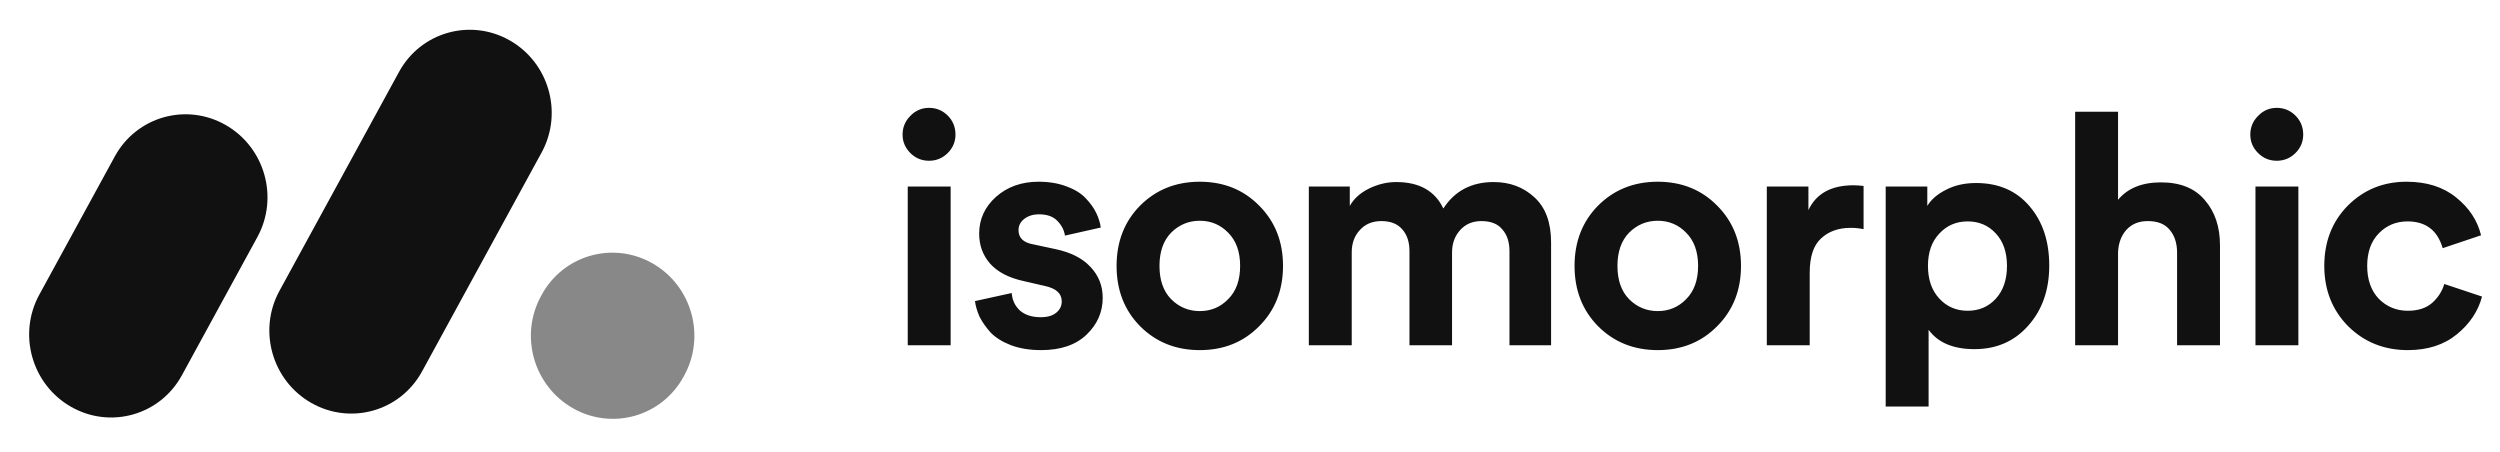
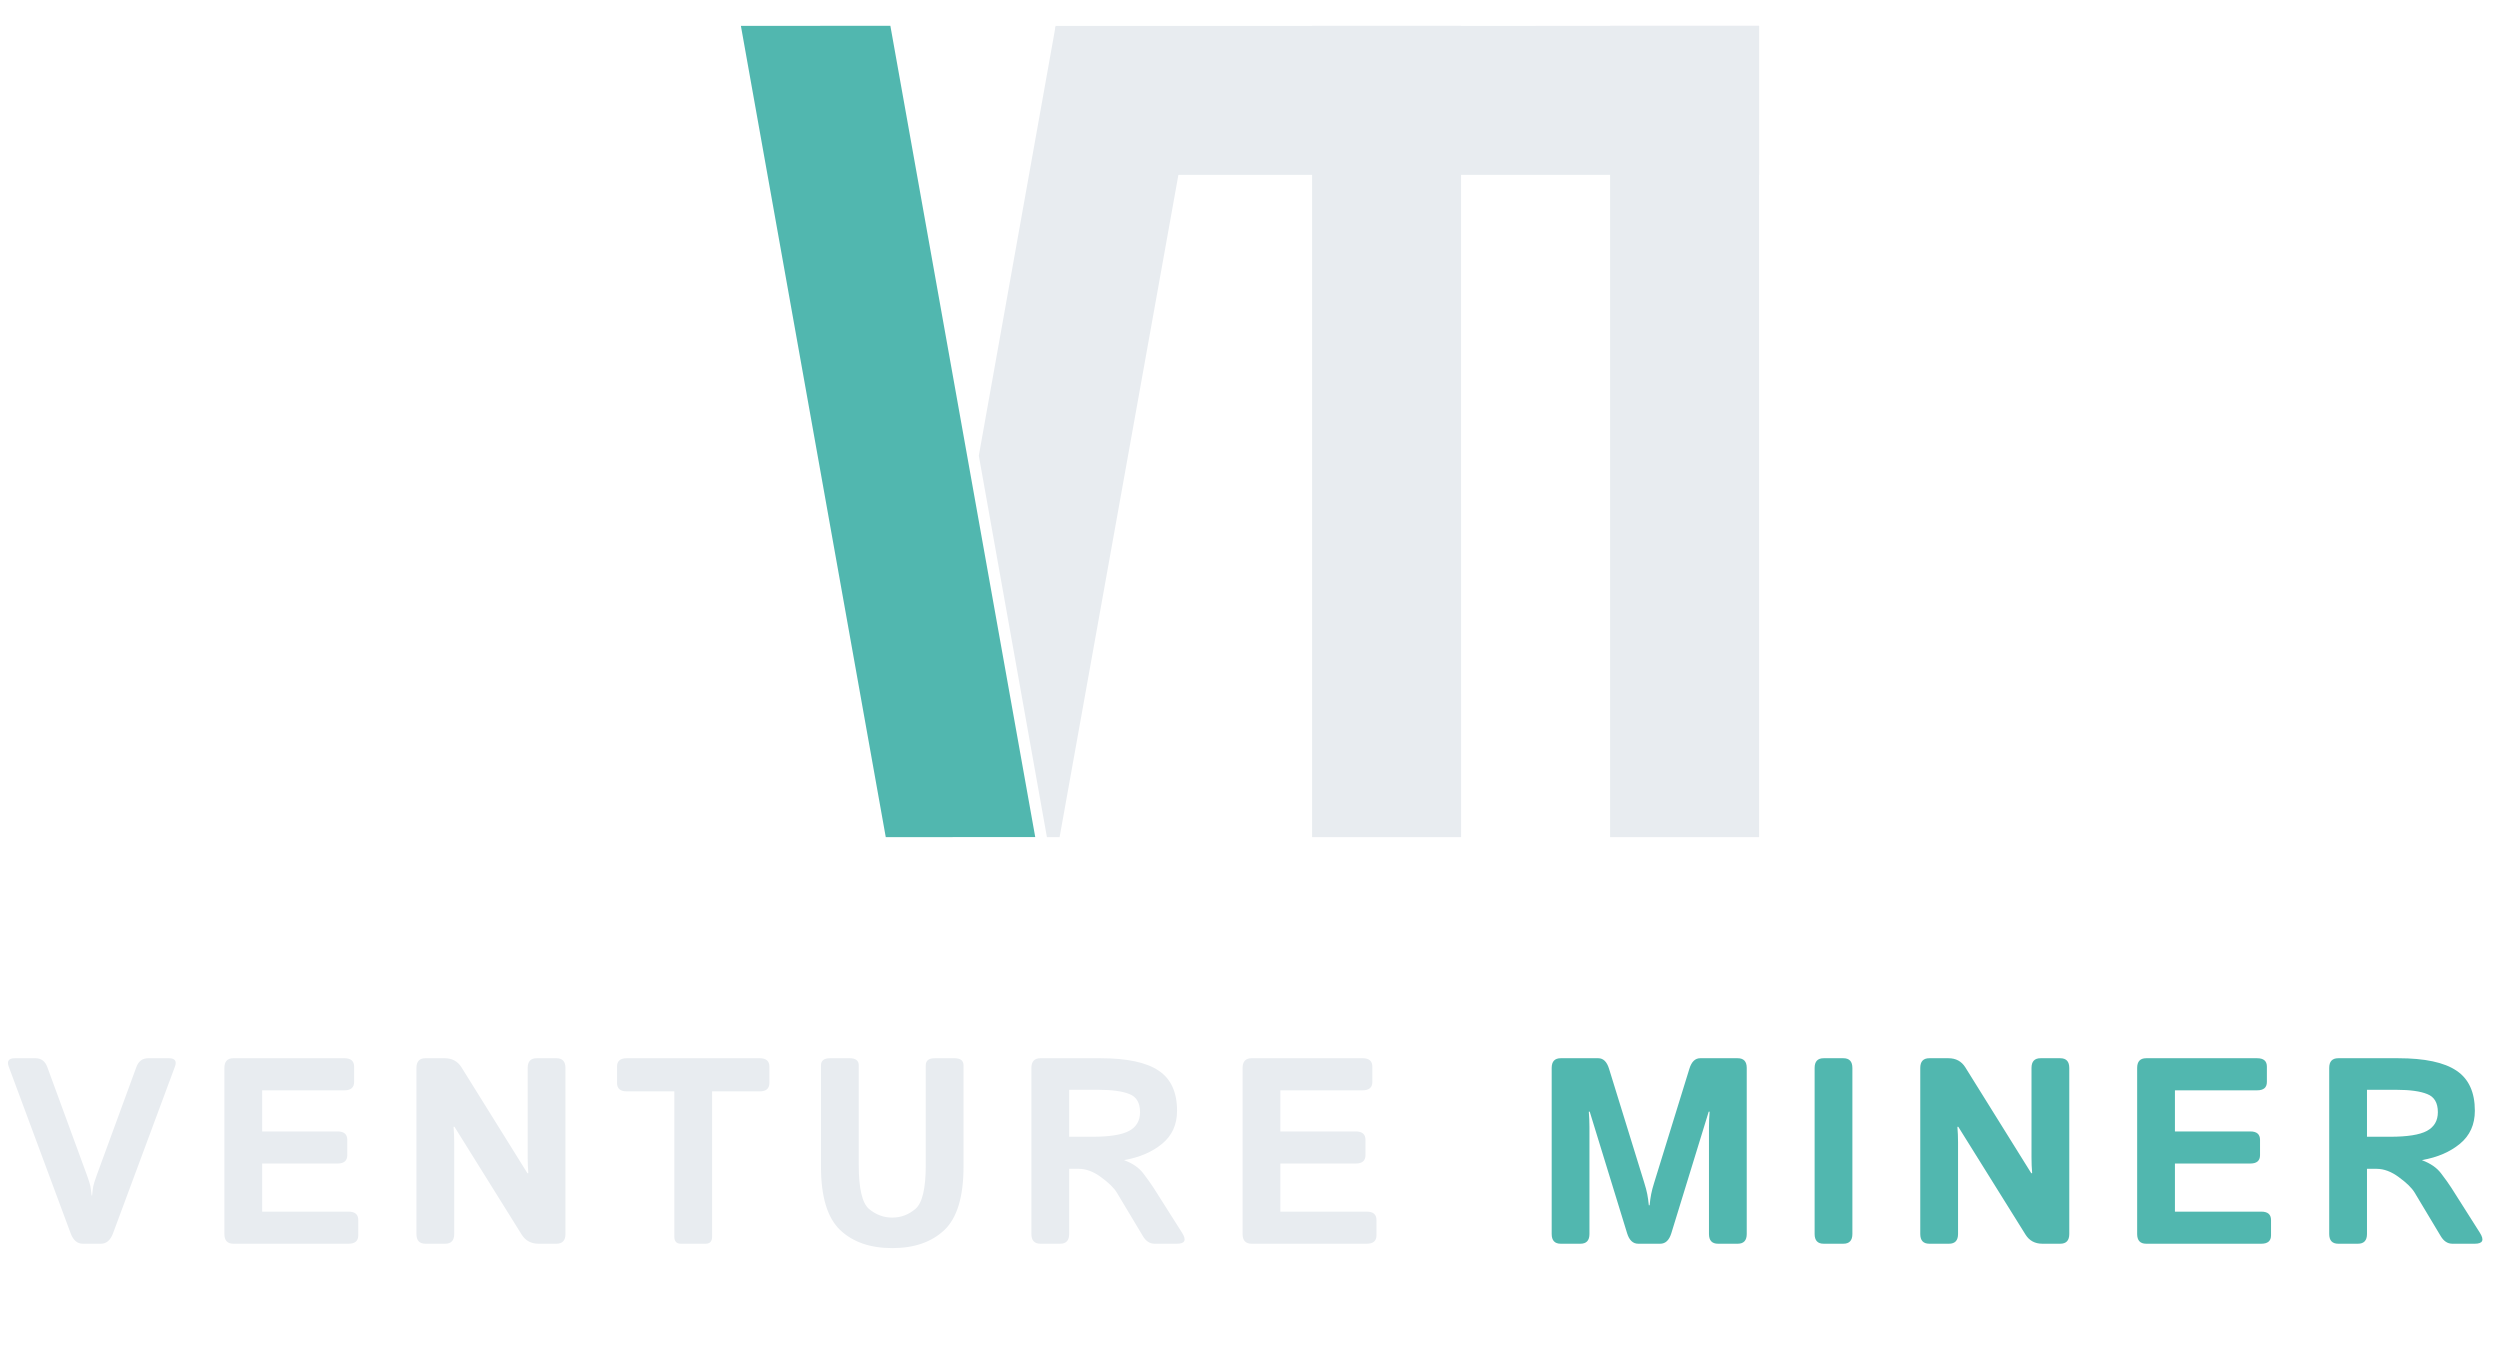
- <svg xmlns="http://www.w3.org/2000/svg" width="155" height="28" viewBox="0 0 155 28" fill="none">
-   <rect width="10.155" height="19.93" rx="5.078" transform="matrix(0.870431 0.49229 -0.479339 0.87763 9.55304 5.23999)" fill="#111111" />
-   <rect width="10.155" height="25.624" rx="5.078" transform="matrix(0.870431 0.49229 -0.479339 0.87763 27.1746 0)" fill="#111111" />
-   <rect opacity="0.5" width="10.155" height="10.249" rx="5.078" transform="matrix(0.870431 0.49229 -0.479339 0.87763 36.0203 13.8197)" fill="#111111" />
-   <path d="M58.94 21.407H56.28V11.567H58.94V21.407ZM55.96 8.347C55.96 7.894 56.12 7.507 56.44 7.187C56.76 6.854 57.147 6.687 57.6 6.687C58.053 6.687 58.44 6.847 58.76 7.167C59.08 7.487 59.24 7.881 59.24 8.347C59.24 8.787 59.08 9.167 58.76 9.487C58.44 9.807 58.053 9.967 57.6 9.967C57.147 9.967 56.76 9.807 56.44 9.487C56.12 9.167 55.96 8.787 55.96 8.347ZM60.448 18.667L62.728 18.167C62.755 18.594 62.921 18.954 63.228 19.247C63.548 19.527 63.981 19.667 64.528 19.667C64.941 19.667 65.261 19.574 65.488 19.387C65.715 19.201 65.828 18.967 65.828 18.687C65.828 18.194 65.475 17.874 64.768 17.727L63.468 17.427C62.548 17.227 61.855 16.867 61.388 16.347C60.934 15.827 60.708 15.207 60.708 14.487C60.708 13.594 61.054 12.834 61.748 12.207C62.455 11.581 63.334 11.267 64.388 11.267C65.055 11.267 65.641 11.367 66.148 11.567C66.654 11.754 67.048 12.001 67.328 12.307C67.608 12.601 67.821 12.9 67.968 13.207C68.115 13.514 68.208 13.814 68.248 14.107L66.028 14.607C65.975 14.261 65.814 13.954 65.548 13.687C65.294 13.421 64.915 13.287 64.408 13.287C64.061 13.287 63.761 13.38 63.508 13.567C63.268 13.754 63.148 13.987 63.148 14.267C63.148 14.747 63.448 15.04 64.048 15.147L65.448 15.447C66.394 15.647 67.115 16.014 67.608 16.547C68.115 17.081 68.368 17.721 68.368 18.467C68.368 19.347 68.034 20.107 67.368 20.747C66.701 21.387 65.761 21.707 64.548 21.707C63.855 21.707 63.234 21.607 62.688 21.407C62.141 21.194 61.715 20.927 61.408 20.607C61.114 20.274 60.888 19.947 60.728 19.627C60.581 19.294 60.488 18.974 60.448 18.667ZM72.608 18.547C73.101 19.041 73.694 19.287 74.388 19.287C75.081 19.287 75.668 19.041 76.147 18.547C76.641 18.054 76.888 17.367 76.888 16.487C76.888 15.607 76.641 14.921 76.147 14.427C75.668 13.934 75.081 13.687 74.388 13.687C73.694 13.687 73.101 13.934 72.608 14.427C72.127 14.921 71.888 15.607 71.888 16.487C71.888 17.367 72.127 18.054 72.608 18.547ZM70.688 12.747C71.674 11.761 72.907 11.267 74.388 11.267C75.868 11.267 77.094 11.761 78.067 12.747C79.054 13.734 79.547 14.98 79.547 16.487C79.547 17.994 79.054 19.241 78.067 20.227C77.094 21.214 75.868 21.707 74.388 21.707C72.907 21.707 71.674 21.214 70.688 20.227C69.714 19.241 69.228 17.994 69.228 16.487C69.228 14.98 69.714 13.734 70.688 12.747ZM83.807 21.407H81.147V11.567H83.687V12.767C83.941 12.314 84.341 11.954 84.887 11.687C85.434 11.421 85.994 11.287 86.567 11.287C87.994 11.287 88.967 11.834 89.487 12.927C90.194 11.834 91.234 11.287 92.607 11.287C93.607 11.287 94.447 11.601 95.127 12.227C95.82 12.854 96.167 13.787 96.167 15.027V21.407H93.587V15.567C93.587 15.007 93.441 14.56 93.147 14.227C92.867 13.88 92.434 13.707 91.847 13.707C91.3 13.707 90.861 13.894 90.527 14.267C90.194 14.64 90.027 15.101 90.027 15.647V21.407H87.387V15.567C87.387 15.007 87.24 14.56 86.947 14.227C86.654 13.88 86.221 13.707 85.647 13.707C85.087 13.707 84.641 13.894 84.307 14.267C83.974 14.627 83.807 15.087 83.807 15.647V21.407ZM101.002 18.547C101.495 19.041 102.089 19.287 102.782 19.287C103.475 19.287 104.062 19.041 104.542 18.547C105.035 18.054 105.282 17.367 105.282 16.487C105.282 15.607 105.035 14.921 104.542 14.427C104.062 13.934 103.475 13.687 102.782 13.687C102.089 13.687 101.495 13.934 101.002 14.427C100.522 14.921 100.282 15.607 100.282 16.487C100.282 17.367 100.522 18.054 101.002 18.547ZM99.082 12.747C100.069 11.761 101.302 11.267 102.782 11.267C104.262 11.267 105.489 11.761 106.462 12.747C107.449 13.734 107.942 14.98 107.942 16.487C107.942 17.994 107.449 19.241 106.462 20.227C105.489 21.214 104.262 21.707 102.782 21.707C101.302 21.707 100.069 21.214 99.082 20.227C98.109 19.241 97.622 17.994 97.622 16.487C97.622 14.98 98.109 13.734 99.082 12.747ZM115.542 11.527V14.207C115.275 14.154 115.008 14.127 114.742 14.127C113.982 14.127 113.368 14.347 112.902 14.787C112.435 15.214 112.202 15.921 112.202 16.907V21.407H109.542V11.567H112.122V13.027C112.602 12.001 113.535 11.487 114.922 11.487C115.068 11.487 115.275 11.501 115.542 11.527ZM119.573 25.207H116.913V11.567H119.493V12.767C119.733 12.367 120.119 12.034 120.653 11.767C121.186 11.487 121.806 11.347 122.513 11.347C123.913 11.347 125.019 11.827 125.833 12.787C126.646 13.734 127.053 14.96 127.053 16.467C127.053 17.974 126.619 19.214 125.753 20.187C124.899 21.16 123.786 21.647 122.413 21.647C121.106 21.647 120.159 21.247 119.573 20.447V25.207ZM123.733 18.527C124.199 18.02 124.433 17.34 124.433 16.487C124.433 15.634 124.199 14.96 123.733 14.467C123.279 13.974 122.699 13.727 121.993 13.727C121.286 13.727 120.699 13.98 120.233 14.487C119.766 14.98 119.533 15.647 119.533 16.487C119.533 17.327 119.766 18 120.233 18.507C120.699 19.014 121.286 19.267 121.993 19.267C122.699 19.267 123.279 19.02 123.733 18.527ZM131.319 15.627V21.407H128.659V6.927H131.319V12.387C131.919 11.667 132.806 11.307 133.979 11.307C135.179 11.307 136.086 11.674 136.699 12.407C137.326 13.127 137.639 14.06 137.639 15.207V21.407H134.979V15.667C134.979 15.081 134.826 14.607 134.519 14.247C134.226 13.887 133.772 13.707 133.159 13.707C132.612 13.707 132.172 13.887 131.839 14.247C131.519 14.607 131.346 15.067 131.319 15.627ZM142.499 21.407H139.839V11.567H142.499V21.407ZM139.519 8.347C139.519 7.894 139.679 7.507 139.999 7.187C140.319 6.854 140.705 6.687 141.159 6.687C141.612 6.687 141.999 6.847 142.319 7.167C142.639 7.487 142.799 7.881 142.799 8.347C142.799 8.787 142.639 9.167 142.319 9.487C141.999 9.807 141.612 9.967 141.159 9.967C140.705 9.967 140.319 9.807 139.999 9.487C139.679 9.167 139.519 8.787 139.519 8.347ZM149.266 13.727C148.56 13.727 147.966 13.974 147.486 14.467C147.006 14.96 146.766 15.634 146.766 16.487C146.766 17.34 147.006 18.02 147.486 18.527C147.98 19.02 148.58 19.267 149.286 19.267C149.913 19.267 150.413 19.107 150.786 18.787C151.16 18.454 151.413 18.061 151.546 17.607L153.886 18.387C153.646 19.294 153.126 20.074 152.326 20.727C151.526 21.381 150.513 21.707 149.286 21.707C147.82 21.707 146.586 21.214 145.586 20.227C144.6 19.227 144.106 17.98 144.106 16.487C144.106 14.98 144.593 13.734 145.566 12.747C146.553 11.761 147.766 11.267 149.206 11.267C150.46 11.267 151.486 11.594 152.286 12.247C153.086 12.887 153.6 13.667 153.826 14.587L151.446 15.387C151.126 14.28 150.4 13.727 149.266 13.727Z" fill="#111111" />
+ <svg xmlns="http://www.w3.org/2000/svg" width="151" height="82" viewBox="0 0 151 82" fill="none">
+   <path d="M106.246 1.563L106.25 50.563H97.25V1.563H106.246Z" fill="#E8ECF0" />
+   <path d="M63.75 1.567L106.25 1.563V10.563L63.75 10.563V1.567Z" fill="#E8ECF0" />
+   <path d="M88.246 1.563L88.25 50.563H79.25V1.563H88.246Z" fill="#E8ECF0" />
+   <path fillRule="evenodd" clipRule="evenodd" d="M59.12 27.522L63.75 1.621L72.778 1.626L64 50.563H63.234L59.12 27.522Z" fill="#E8ECF0" />
+   <path d="M53.778 1.558L62.528 50.558L53.5 50.563L44.75 1.563L53.778 1.558Z" fill="#51B7AF" />
+   <path d="M0.531 64.433C0.401 64.089 0.523 63.917 0.898 63.917H2.141C2.49 63.917 2.729 64.097 2.859 64.457L5.25 70.98C5.37 71.313 5.44 71.537 5.461 71.652C5.482 71.761 5.505 71.946 5.531 72.207H5.562C5.589 71.946 5.612 71.761 5.633 71.652C5.654 71.537 5.724 71.313 5.844 70.98L8.234 64.457C8.365 64.097 8.604 63.917 8.953 63.917H10.195C10.57 63.917 10.693 64.089 10.562 64.433L6.828 74.488C6.672 74.91 6.427 75.121 6.094 75.121H5C4.667 75.121 4.422 74.91 4.266 74.488L0.531 64.433ZM14.1 75.121C13.735 75.121 13.553 74.925 13.553 74.535V64.503C13.553 64.113 13.735 63.917 14.1 63.917H20.803C21.194 63.917 21.389 64.087 21.389 64.425V65.347C21.389 65.686 21.194 65.855 20.803 65.855H15.834V68.339H20.389C20.78 68.339 20.975 68.509 20.975 68.847V69.769C20.975 70.108 20.78 70.277 20.389 70.277H15.834V73.183H21.053C21.444 73.183 21.639 73.352 21.639 73.691V74.613C21.639 74.951 21.444 75.121 21.053 75.121H14.1ZM25.7 75.121C25.335 75.121 25.153 74.925 25.153 74.535V64.503C25.153 64.113 25.335 63.917 25.7 63.917H26.856C27.304 63.917 27.643 64.1 27.872 64.464L31.856 70.863H31.911C31.885 70.55 31.872 70.238 31.872 69.925V64.503C31.872 64.113 32.054 63.917 32.419 63.917H33.606C33.971 63.917 34.153 64.113 34.153 64.503V74.535C34.153 74.925 33.971 75.121 33.606 75.121H32.528C32.08 75.121 31.742 74.938 31.512 74.574L27.45 68.058H27.395C27.421 68.371 27.434 68.683 27.434 68.996V74.535C27.434 74.925 27.252 75.121 26.887 75.121H25.7ZM37.855 65.918C37.464 65.918 37.269 65.748 37.269 65.41V64.425C37.269 64.087 37.464 63.917 37.855 63.917H45.886C46.277 63.917 46.472 64.087 46.472 64.425V65.41C46.472 65.748 46.277 65.918 45.886 65.918H43.011V74.691C43.011 74.977 42.881 75.121 42.62 75.121H41.12C40.86 75.121 40.73 74.977 40.73 74.691V65.918H37.855ZM49.587 70.457V64.347C49.587 64.061 49.77 63.917 50.134 63.917H51.322C51.687 63.917 51.869 64.061 51.869 64.347V70.378C51.869 71.785 52.075 72.665 52.486 73.019C52.903 73.368 53.371 73.543 53.892 73.543C54.413 73.543 54.879 73.368 55.291 73.019C55.707 72.665 55.916 71.785 55.916 70.378V64.347C55.916 64.061 56.098 63.917 56.462 63.917H57.65C58.015 63.917 58.197 64.061 58.197 64.347V70.457C58.197 72.279 57.812 73.558 57.041 74.293C56.27 75.022 55.22 75.386 53.892 75.386C52.564 75.386 51.515 75.022 50.744 74.293C49.973 73.558 49.587 72.279 49.587 70.457ZM62.844 75.121C62.479 75.121 62.297 74.925 62.297 74.535V64.503C62.297 64.113 62.479 63.917 62.844 63.917H66.461C68.07 63.917 69.245 64.168 69.984 64.668C70.724 65.162 71.094 65.97 71.094 67.089C71.094 67.923 70.794 68.587 70.195 69.082C69.596 69.576 68.836 69.904 67.914 70.066V70.082C68.414 70.269 68.792 70.529 69.047 70.863C69.302 71.196 69.51 71.488 69.672 71.738L71.391 74.449C71.677 74.897 71.578 75.121 71.094 75.121H69.734C69.448 75.121 69.213 74.967 69.031 74.66L67.453 72.027C67.281 71.746 66.966 71.438 66.508 71.105C66.055 70.766 65.604 70.597 65.156 70.597H64.578V74.535C64.578 74.925 64.396 75.121 64.031 75.121H62.844ZM64.578 68.66H65.977C67.018 68.66 67.758 68.543 68.195 68.308C68.638 68.069 68.859 67.691 68.859 67.175C68.859 66.613 68.646 66.248 68.219 66.082C67.797 65.91 67.174 65.824 66.352 65.824H64.578V68.66ZM75.6 75.121C75.235 75.121 75.053 74.925 75.053 74.535V64.503C75.053 64.113 75.235 63.917 75.6 63.917H82.303C82.694 63.917 82.889 64.087 82.889 64.425V65.347C82.889 65.686 82.694 65.855 82.303 65.855H77.334V68.339H81.889C82.28 68.339 82.475 68.509 82.475 68.847V69.769C82.475 70.108 82.28 70.277 81.889 70.277H77.334V73.183H82.553C82.944 73.183 83.139 73.352 83.139 73.691V74.613C83.139 74.951 82.944 75.121 82.553 75.121H75.6Z" fill="#E8ECF0" />
+   <path d="M94.269 75.121C93.904 75.121 93.722 74.925 93.722 74.535V64.503C93.722 64.113 93.904 63.917 94.269 63.917H96.534C96.837 63.917 97.053 64.126 97.183 64.543L99.3 71.394C99.394 71.691 99.459 71.936 99.495 72.128C99.532 72.316 99.563 72.54 99.589 72.8H99.636C99.662 72.54 99.693 72.316 99.73 72.128C99.766 71.936 99.831 71.691 99.925 71.394L102.042 64.543C102.172 64.126 102.389 63.917 102.691 63.917H104.956C105.321 63.917 105.503 64.113 105.503 64.503V74.535C105.503 74.925 105.321 75.121 104.956 75.121H103.769C103.404 75.121 103.222 74.925 103.222 74.535V68.082C103.222 67.769 103.235 67.457 103.261 67.144H103.206L100.948 74.488C100.818 74.91 100.594 75.121 100.277 75.121H98.948C98.631 75.121 98.407 74.91 98.277 74.488L96.019 67.144H95.964C95.99 67.457 96.003 67.769 96.003 68.082V74.535C96.003 74.925 95.821 75.121 95.456 75.121H94.269ZM110.15 75.121C109.785 75.121 109.603 74.925 109.603 74.535V64.503C109.603 64.113 109.785 63.917 110.15 63.917H111.338C111.702 63.917 111.884 64.113 111.884 64.503V74.535C111.884 74.925 111.702 75.121 111.338 75.121H110.15ZM116.531 75.121C116.167 75.121 115.984 74.925 115.984 74.535V64.503C115.984 64.113 116.167 63.917 116.531 63.917H117.688C118.135 63.917 118.474 64.1 118.703 64.464L122.688 70.863H122.742C122.716 70.55 122.703 70.238 122.703 69.925V64.503C122.703 64.113 122.885 63.917 123.25 63.917H124.438C124.802 63.917 124.984 64.113 124.984 64.503V74.535C124.984 74.925 124.802 75.121 124.438 75.121H123.359C122.911 75.121 122.573 74.938 122.344 74.574L118.281 68.058H118.227C118.253 68.371 118.266 68.683 118.266 68.996V74.535C118.266 74.925 118.083 75.121 117.719 75.121H116.531ZM129.631 75.121C129.267 75.121 129.084 74.925 129.084 74.535V64.503C129.084 64.113 129.267 63.917 129.631 63.917H136.334C136.725 63.917 136.92 64.087 136.92 64.425V65.347C136.92 65.686 136.725 65.855 136.334 65.855H131.366V68.339H135.92C136.311 68.339 136.506 68.509 136.506 68.847V69.769C136.506 70.108 136.311 70.277 135.92 70.277H131.366V73.183H136.584C136.975 73.183 137.17 73.352 137.17 73.691V74.613C137.17 74.951 136.975 75.121 136.584 75.121H129.631ZM141.231 75.121C140.867 75.121 140.684 74.925 140.684 74.535V64.503C140.684 64.113 140.867 63.917 141.231 63.917H144.848C146.458 63.917 147.632 64.168 148.372 64.668C149.111 65.162 149.481 65.97 149.481 67.089C149.481 67.923 149.182 68.587 148.583 69.082C147.984 69.576 147.223 69.904 146.302 70.066V70.082C146.802 70.269 147.179 70.529 147.434 70.863C147.69 71.196 147.898 71.488 148.059 71.738L149.778 74.449C150.065 74.897 149.966 75.121 149.481 75.121H148.122C147.835 75.121 147.601 74.967 147.419 74.66L145.841 72.027C145.669 71.746 145.354 71.438 144.895 71.105C144.442 70.766 143.992 70.597 143.544 70.597H142.966V74.535C142.966 74.925 142.783 75.121 142.419 75.121H141.231ZM142.966 68.66H144.364C145.406 68.66 146.145 68.543 146.583 68.308C147.026 68.069 147.247 67.691 147.247 67.175C147.247 66.613 147.033 66.248 146.606 66.082C146.184 65.91 145.562 65.824 144.739 65.824H142.966V68.66Z" fill="#51B7AF" />
</svg>
